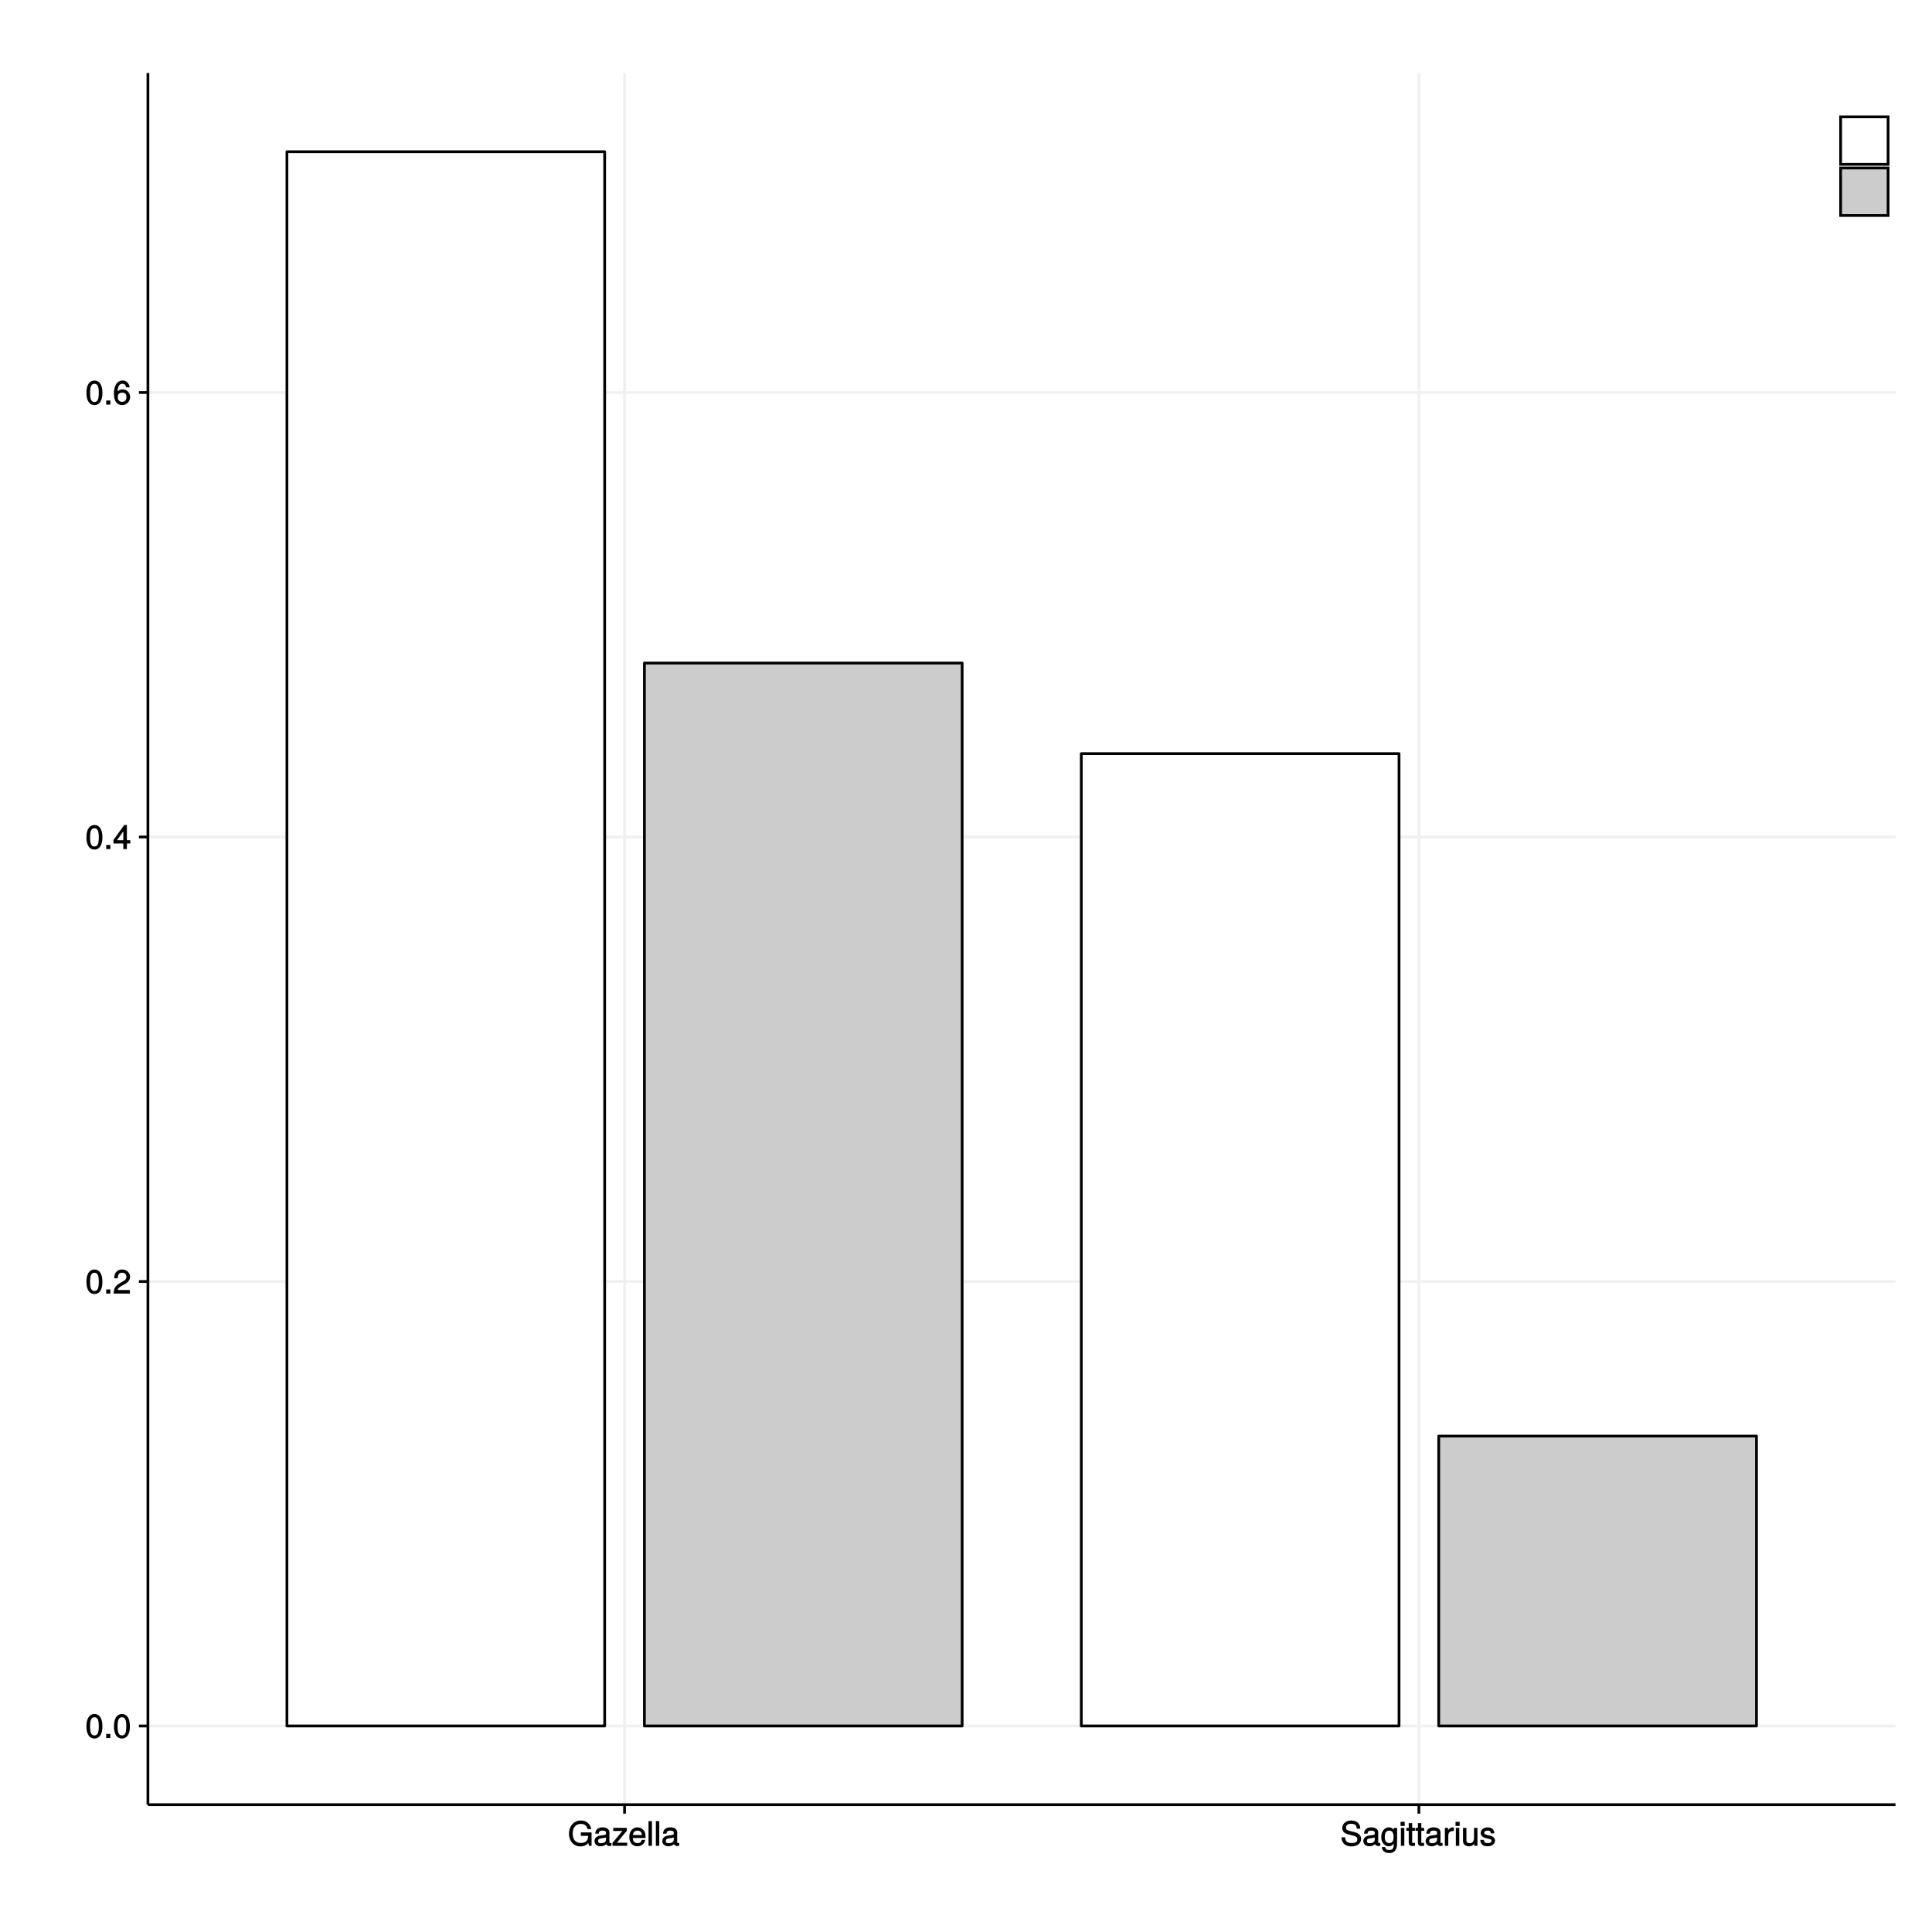
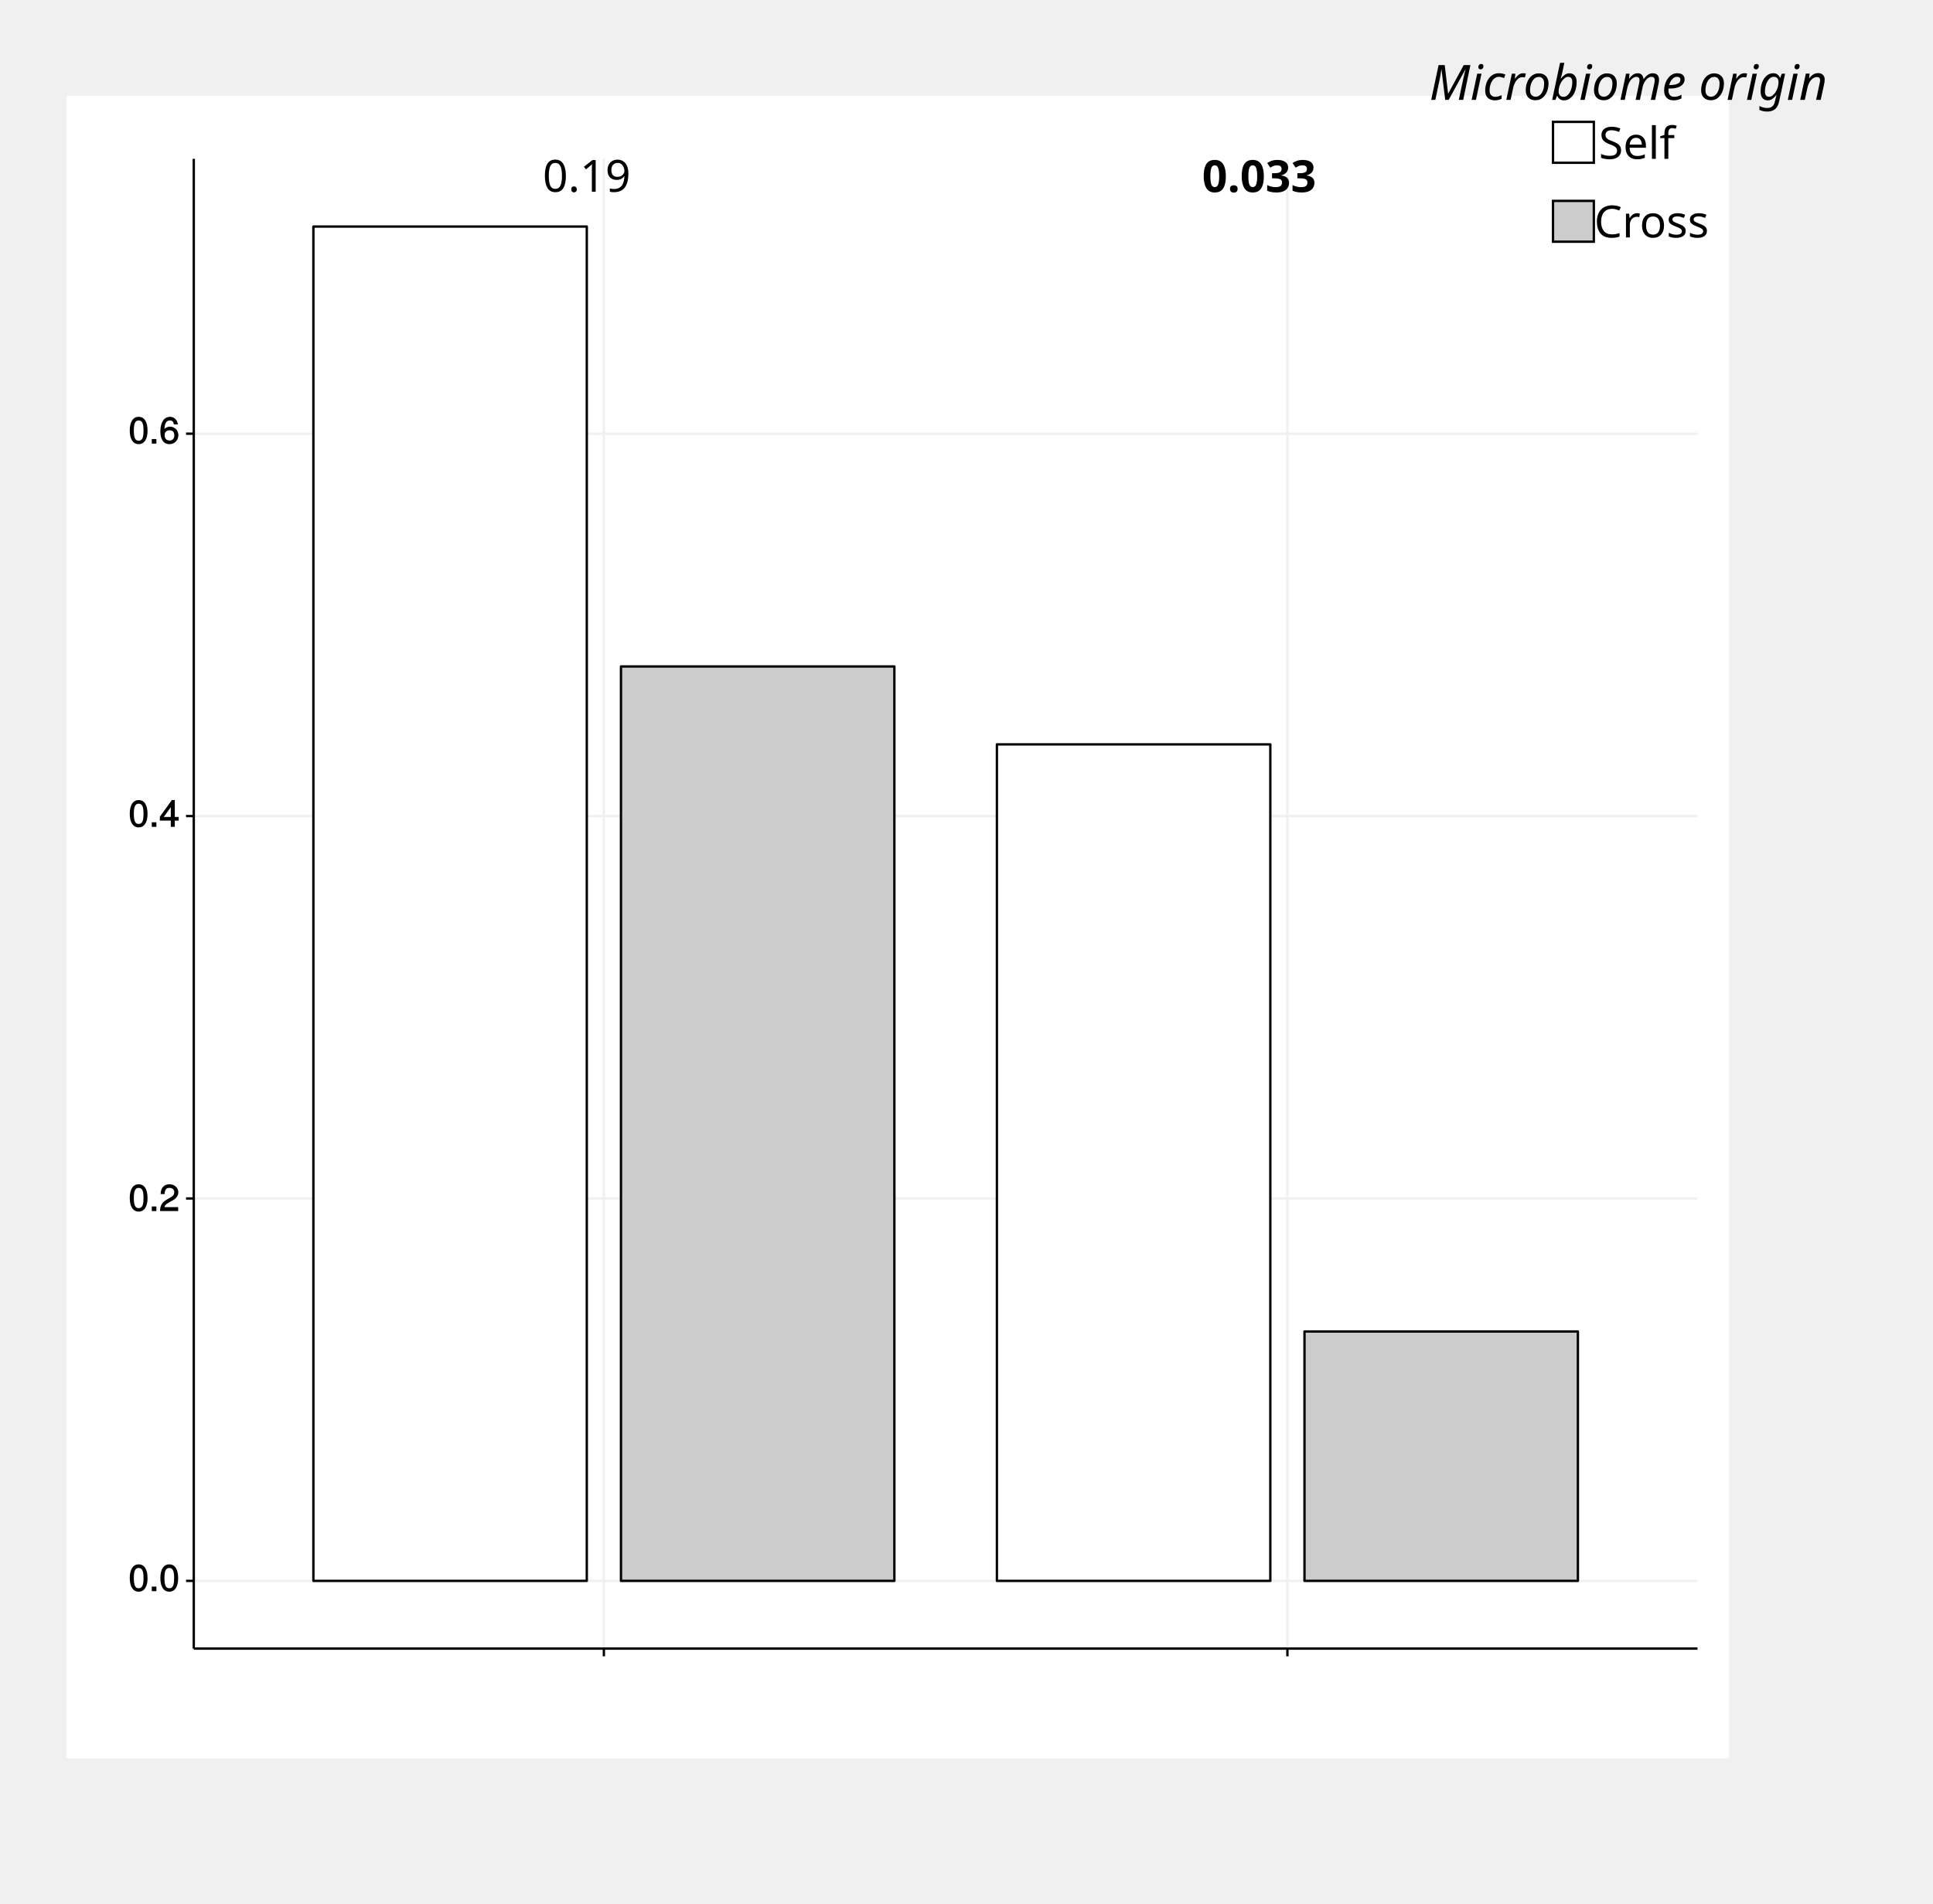
- <svg xmlns="http://www.w3.org/2000/svg" xmlns:xlink="http://www.w3.org/1999/xlink" width="750pt" height="750pt" viewBox="0 0 750 750" version="1.1">
-   <defs>
-     <g>
-       <symbol overflow="visible" id="glyph0-0">
-         <path style="stroke:none;" d="" />
+ <svg xmlns="http://www.w3.org/2000/svg" xmlns:xlink="http://www.w3.org/1999/xlink" width="30.764cm" height="30.302cm" viewBox="0 0 872.042 858.967" version="1.1" id="svg220">
+   <defs id="defs79">
+     <g id="g56">
+       <symbol overflow="visible" id="glyph0-0" style="overflow:visible">
+         <path style="stroke:none" d="" id="path2" />
      </symbol>
-       <symbol overflow="visible" id="glyph0-1">
-         <path style="stroke:none;" d="M 6.609 -4.484 C 6.609 -7.641 5.484 -9.344 3.516 -9.344 C 1.562 -9.344 0.406 -7.609 0.406 -4.562 C 0.406 -1.516 1.578 0.188 3.516 0.188 C 5.438 0.188 6.609 -1.516 6.609 -4.484 Z M 5.203 -4.594 C 5.203 -2.016 4.75 -1.016 3.5 -1.016 C 2.297 -1.016 1.828 -2.078 1.828 -4.562 C 1.828 -7.031 2.297 -8.078 3.516 -8.078 C 4.734 -8.078 5.203 -7.031 5.203 -4.594 Z M 5.203 -4.594 " />
+       <symbol overflow="visible" id="glyph0-1" style="overflow:visible">
+         <path style="stroke:none" d="m 6.609,-4.484 c 0,-3.156 -1.125,-4.859 -3.094,-4.859 -1.953,0 -3.109,1.734 -3.109,4.781 0,3.047 1.172,4.75 3.109,4.75 1.922,0 3.094,-1.703 3.094,-4.672 z M 5.203,-4.594 c 0,2.578 -0.453,3.578 -1.703,3.578 -1.203,0 -1.672,-1.062 -1.672,-3.547 0,-2.469 0.469,-3.516 1.688,-3.516 1.219,0 1.688,1.047 1.688,3.484 z m 0,0" id="path5" />
      </symbol>
-       <symbol overflow="visible" id="glyph0-2">
-         <path style="stroke:none;" d="M 2.578 -0.125 L 2.578 -1.594 L 0.969 -1.594 L 0.969 0 L 2.578 0 Z M 2.578 -0.125 " />
+       <symbol overflow="visible" id="glyph0-2" style="overflow:visible">
+         <path style="stroke:none" d="M 2.578,-0.125 V -1.594 H 0.969 V 0 h 1.609 z m 0,0" id="path8" />
      </symbol>
-       <symbol overflow="visible" id="glyph0-3">
-         <path style="stroke:none;" d="M 6.672 -6.547 C 6.672 -8.078 5.344 -9.344 3.641 -9.344 C 1.781 -9.344 0.562 -8.25 0.5 -5.922 L 1.875 -5.922 C 1.984 -7.578 2.484 -8.094 3.594 -8.094 C 4.625 -8.094 5.25 -7.484 5.25 -6.516 C 5.25 -5.797 4.859 -5.266 4.062 -4.812 L 2.875 -4.141 C 0.984 -3.078 0.391 -2.125 0.281 0 L 6.609 0 L 6.609 -1.375 L 1.859 -1.375 C 1.938 -1.984 2.312 -2.375 3.422 -3.016 L 4.703 -3.719 C 5.969 -4.391 6.672 -5.422 6.672 -6.547 Z M 6.672 -6.547 " />
+       <symbol overflow="visible" id="glyph0-3" style="overflow:visible">
+         <path style="stroke:none" d="m 6.672,-6.547 c 0,-1.531 -1.328,-2.797 -3.031,-2.797 C 1.781,-9.344 0.562,-8.25 0.5,-5.922 h 1.375 c 0.109,-1.656 0.609,-2.172 1.719,-2.172 1.031,0 1.656,0.609 1.656,1.578 0,0.719 -0.391,1.25 -1.188,1.703 L 2.875,-4.141 C 0.984,-3.078 0.391,-2.125 0.281,0 h 6.328 v -1.375 h -4.75 c 0.078,-0.609 0.453,-1 1.562,-1.641 l 1.281,-0.703 c 1.266,-0.672 1.969,-1.703 1.969,-2.828 z m 0,0" id="path11" />
      </symbol>
-       <symbol overflow="visible" id="glyph0-4">
-         <path style="stroke:none;" d="M 6.781 -2.297 L 6.781 -3.453 L 5.438 -3.453 L 5.438 -9.344 L 4.406 -9.344 L 0.219 -3.531 L 0.219 -2.172 L 4.047 -2.172 L 4.047 0 L 5.438 0 L 5.438 -2.172 L 6.781 -2.172 Z M 4.188 -3.453 L 1.594 -3.453 L 4.281 -7.188 L 4.047 -7.281 L 4.047 -3.453 Z M 4.188 -3.453 " />
+       <symbol overflow="visible" id="glyph0-4" style="overflow:visible">
+         <path style="stroke:none" d="m 6.781,-2.297 v -1.156 H 5.438 V -9.344 H 4.406 l -4.188,5.812 v 1.359 H 4.047 V 0 H 5.438 V -2.172 H 6.781 Z M 4.188,-3.453 H 1.594 L 4.281,-7.188 4.047,-7.281 v 3.828 z m 0,0" id="path14" />
      </symbol>
-       <symbol overflow="visible" id="glyph0-5">
-         <path style="stroke:none;" d="M 6.688 -2.938 C 6.688 -4.625 5.406 -5.906 3.781 -5.906 C 2.891 -5.906 2.078 -5.516 1.594 -4.844 L 1.828 -4.766 C 1.844 -6.969 2.438 -8.078 3.719 -8.078 C 4.516 -8.078 4.922 -7.703 5.125 -6.703 L 6.531 -6.703 C 6.281 -8.312 5.188 -9.344 3.797 -9.344 C 1.688 -9.344 0.406 -7.422 0.406 -4.266 C 0.406 -1.438 1.516 0.188 3.594 0.188 C 5.328 0.188 6.688 -1.172 6.688 -2.938 Z M 5.266 -2.859 C 5.266 -1.719 4.641 -1.078 3.609 -1.078 C 2.562 -1.078 1.891 -1.75 1.891 -2.922 C 1.891 -4.047 2.531 -4.641 3.641 -4.641 C 4.734 -4.641 5.266 -4.062 5.266 -2.859 Z M 5.266 -2.859 " />
+       <symbol overflow="visible" id="glyph0-5" style="overflow:visible">
+         <path style="stroke:none" d="m 6.688,-2.938 c 0,-1.688 -1.281,-2.969 -2.906,-2.969 -0.891,0 -1.703,0.391 -2.188,1.062 l 0.234,0.078 c 0.016,-2.203 0.609,-3.312 1.891,-3.312 0.797,0 1.203,0.375 1.406,1.375 H 6.531 C 6.281,-8.312 5.188,-9.344 3.797,-9.344 c -2.109,0 -3.391,1.922 -3.391,5.078 0,2.828 1.109,4.453 3.188,4.453 1.734,0 3.094,-1.359 3.094,-3.125 z m -1.422,0.078 c 0,1.141 -0.625,1.781 -1.656,1.781 -1.047,0 -1.719,-0.672 -1.719,-1.844 0,-1.125 0.641,-1.719 1.75,-1.719 1.094,0 1.625,0.578 1.625,1.781 z m 0,0" id="path17" />
      </symbol>
-       <symbol overflow="visible" id="glyph0-6">
-         <path style="stroke:none;" d="M 9.203 -0.125 L 9.203 -5.203 L 5.047 -5.203 L 5.047 -3.875 L 7.891 -3.875 L 7.891 -3.75 C 7.891 -2.078 6.797 -1.094 5.094 -1.094 C 2.984 -1.094 1.875 -2.484 1.875 -4.766 C 1.875 -7.047 3.062 -8.516 5.031 -8.516 C 6.453 -8.516 7.328 -7.828 7.609 -6.5 L 9.094 -6.5 C 8.734 -8.516 7.172 -9.828 5.047 -9.828 C 2.188 -9.828 0.422 -7.484 0.422 -4.703 C 0.422 -1.828 2.312 0.234 4.844 0.234 C 6.109 0.234 7.203 -0.25 7.953 -1.078 L 8.203 0 L 9.203 0 Z M 9.203 -0.125 " />
+       <symbol overflow="visible" id="glyph0-6" style="overflow:visible">
+         <path style="stroke:none" d="M 9.203,-0.125 V -5.203 H 5.047 V -3.875 h 2.844 v 0.125 c 0,1.672 -1.094,2.656 -2.797,2.656 -2.109,0 -3.219,-1.391 -3.219,-3.672 0,-2.281 1.188,-3.75 3.156,-3.75 1.422,0 2.297,0.688 2.578,2.016 H 9.094 C 8.734,-8.516 7.172,-9.828 5.047,-9.828 c -2.859,0 -4.625,2.344 -4.625,5.125 0,2.875 1.891,4.938 4.422,4.938 1.266,0 2.359,-0.484 3.109,-1.312 L 8.203,0 h 1 z m 0,0" id="path20" />
      </symbol>
-       <symbol overflow="visible" id="glyph0-7">
-         <path style="stroke:none;" d="M 6.969 -0.156 L 6.969 -1.125 C 6.734 -1.078 6.688 -1.078 6.609 -1.078 C 6.25 -1.078 6.172 -1.125 6.172 -1.453 L 6.172 -5.203 C 6.172 -6.391 5.172 -7.172 3.516 -7.172 C 1.891 -7.172 0.75 -6.406 0.672 -4.719 L 2.016 -4.719 C 2.125 -5.672 2.484 -5.906 3.484 -5.906 C 4.438 -5.906 4.844 -5.688 4.844 -5.047 L 4.844 -4.766 C 4.844 -4.312 4.703 -4.266 3.859 -4.156 C 2.359 -3.969 2.125 -3.922 1.719 -3.75 C 0.938 -3.422 0.391 -2.688 0.391 -1.875 C 0.391 -0.656 1.375 0.188 2.734 0.188 C 3.594 0.188 4.516 -0.203 4.938 -0.656 C 4.984 -0.406 5.594 0.094 6.109 0.094 C 6.328 0.094 6.5 0.062 6.969 -0.047 Z M 4.844 -2.438 C 4.844 -1.484 4 -1.016 2.969 -1.016 C 2.141 -1.016 1.781 -1.172 1.781 -1.891 C 1.781 -2.594 2.125 -2.781 3.266 -2.938 C 4.391 -3.094 4.625 -3.141 4.844 -3.25 Z M 4.844 -2.438 " />
+       <symbol overflow="visible" id="glyph0-7" style="overflow:visible">
+         <path style="stroke:none" d="M 6.969,-0.156 V -1.125 c -0.234,0.047 -0.281,0.047 -0.359,0.047 -0.359,0 -0.438,-0.047 -0.438,-0.375 v -3.75 c 0,-1.188 -1,-1.969 -2.656,-1.969 -1.625,0 -2.766,0.766 -2.844,2.453 h 1.344 c 0.109,-0.953 0.469,-1.188 1.469,-1.188 0.953,0 1.359,0.219 1.359,0.859 v 0.281 c 0,0.453 -0.141,0.5 -0.984,0.609 -1.5,0.188 -1.734,0.234 -2.141,0.406 -0.781,0.328 -1.328,1.062 -1.328,1.875 0,1.219 0.984,2.062 2.344,2.062 0.859,0 1.781,-0.391 2.203,-0.844 0.047,0.25 0.656,0.75 1.172,0.75 0.219,0 0.391,-0.031 0.859,-0.141 z m -2.125,-2.281 c 0,0.953 -0.844,1.422 -1.875,1.422 -0.828,0 -1.188,-0.156 -1.188,-0.875 C 1.781,-2.594 2.125,-2.781 3.266,-2.938 4.391,-3.094 4.625,-3.141 4.844,-3.25 Z m 0,0" id="path23" />
      </symbol>
-       <symbol overflow="visible" id="glyph0-8">
-         <path style="stroke:none;" d="M 5.969 -0.125 L 5.969 -1.203 L 1.969 -1.203 L 5.797 -5.844 L 5.797 -6.969 L 0.531 -6.969 L 0.531 -5.766 L 4.109 -5.766 L 0.25 -1.141 L 0.25 0 L 5.969 0 Z M 5.969 -0.125 " />
+       <symbol overflow="visible" id="glyph0-8" style="overflow:visible">
+         <path style="stroke:none" d="m 5.969,-0.125 v -1.078 h -4 L 5.797,-5.844 v -1.125 H 0.531 v 1.203 H 4.109 L 0.25,-1.141 V 0 h 5.719 z m 0,0" id="path26" />
      </symbol>
-       <symbol overflow="visible" id="glyph0-9">
-         <path style="stroke:none;" d="M 6.688 -3.172 C 6.688 -4.141 6.609 -4.766 6.422 -5.266 C 5.984 -6.359 4.844 -7.172 3.578 -7.172 C 1.719 -7.172 0.375 -5.641 0.375 -3.438 C 0.375 -1.234 1.672 0.188 3.562 0.188 C 5.094 0.188 6.281 -0.812 6.578 -2.297 L 5.25 -2.297 C 4.906 -1.281 4.453 -1.062 3.594 -1.062 C 2.484 -1.062 1.781 -1.641 1.75 -3.047 L 6.688 -3.047 Z M 5.516 -4.031 C 5.516 -4.031 5.328 -4.156 5.344 -4.188 L 1.797 -4.188 C 1.875 -5.234 2.5 -5.906 3.578 -5.906 C 4.625 -5.906 5.281 -5.172 5.281 -4.125 Z M 5.516 -4.031 " />
+       <symbol overflow="visible" id="glyph0-9" style="overflow:visible">
+         <path style="stroke:none" d="m 6.688,-3.172 c 0,-0.969 -0.078,-1.594 -0.266,-2.094 -0.438,-1.094 -1.578,-1.906 -2.844,-1.906 -1.859,0 -3.203,1.531 -3.203,3.734 0,2.203 1.297,3.625 3.188,3.625 1.531,0 2.719,-1 3.016,-2.484 H 5.25 C 4.906,-1.281 4.453,-1.062 3.594,-1.062 2.484,-1.062 1.781,-1.641 1.75,-3.047 H 6.688 Z M 5.516,-4.031 c 0,0 -0.188,-0.125 -0.172,-0.156 H 1.797 C 1.875,-5.234 2.5,-5.906 3.578,-5.906 c 1.047,0 1.703,0.734 1.703,1.781 z m 0,0" id="path29" />
      </symbol>
-       <symbol overflow="visible" id="glyph0-10">
-         <path style="stroke:none;" d="M 2.062 -0.125 L 2.062 -9.594 L 0.734 -9.594 L 0.734 0 L 2.062 0 Z M 2.062 -0.125 " />
+       <symbol overflow="visible" id="glyph0-10" style="overflow:visible">
+         <path style="stroke:none" d="M 2.062,-0.125 V -9.594 H 0.734 V 0 H 2.062 Z m 0,0" id="path32" />
      </symbol>
-       <symbol overflow="visible" id="glyph0-11">
-         <path style="stroke:none;" d="M 8.078 -2.688 C 8.078 -3.844 7.234 -4.828 5.969 -5.172 L 3.625 -5.797 C 2.5 -6.094 2.219 -6.328 2.219 -7.031 C 2.219 -7.984 2.922 -8.562 4.172 -8.562 C 5.656 -8.562 6.359 -8.016 6.359 -6.672 L 7.75 -6.672 C 7.75 -8.625 6.359 -9.828 4.203 -9.828 C 2.156 -9.828 0.75 -8.562 0.75 -6.875 C 0.75 -5.734 1.5 -4.891 2.719 -4.562 L 5.047 -3.953 C 6.219 -3.641 6.609 -3.297 6.609 -2.578 C 6.609 -1.547 5.984 -1.094 4.375 -1.094 C 2.609 -1.094 1.875 -1.828 1.875 -3.297 L 0.469 -3.297 C 0.469 -0.953 2.094 0.234 4.297 0.234 C 6.672 0.234 8.078 -1.031 8.078 -2.688 Z M 8.078 -2.688 " />
+       <symbol overflow="visible" id="glyph0-11" style="overflow:visible">
+         <path style="stroke:none" d="m 8.078,-2.688 c 0,-1.156 -0.844,-2.141 -2.109,-2.484 L 3.625,-5.797 C 2.5,-6.094 2.219,-6.328 2.219,-7.031 c 0,-0.953 0.703,-1.531 1.953,-1.531 1.484,0 2.188,0.547 2.188,1.891 H 7.75 C 7.75,-8.625 6.359,-9.828 4.203,-9.828 2.156,-9.828 0.75,-8.562 0.75,-6.875 c 0,1.141 0.75,1.984 1.969,2.312 l 2.328,0.609 c 1.172,0.312 1.562,0.656 1.562,1.375 0,1.031 -0.625,1.484 -2.234,1.484 -1.766,0 -2.5,-0.734 -2.5,-2.203 H 0.469 c 0,2.344 1.625,3.531 3.828,3.531 2.375,0 3.781,-1.266 3.781,-2.922 z m 0,0" id="path35" />
      </symbol>
-       <symbol overflow="visible" id="glyph0-12">
-         <path style="stroke:none;" d="M 6.391 -1.234 L 6.391 -6.969 L 5.125 -6.969 L 5.125 -5.859 L 5.359 -5.953 C 4.828 -6.75 4.078 -7.172 3.219 -7.172 C 1.516 -7.172 0.234 -5.594 0.234 -3.422 C 0.234 -1.312 1.562 0.188 3.141 0.188 C 3.984 0.188 4.656 -0.203 5.359 -1.047 L 5.125 -1.141 L 5.125 -0.688 C 5.125 1.094 4.547 1.625 3.297 1.625 C 2.453 1.625 1.938 1.453 1.781 0.5 L 0.438 0.5 C 0.562 1.906 1.688 2.797 3.266 2.797 C 5.359 2.797 6.391 1.734 6.391 -1.234 Z M 5.031 -3.438 C 5.031 -1.844 4.484 -1.062 3.359 -1.062 C 2.188 -1.062 1.609 -1.859 1.609 -3.484 C 1.609 -5.094 2.203 -5.906 3.344 -5.906 C 4.484 -5.906 5.031 -5.062 5.031 -3.438 Z M 5.031 -3.438 " />
+       <symbol overflow="visible" id="glyph0-12" style="overflow:visible">
+         <path style="stroke:none" d="M 6.391,-1.234 V -6.969 H 5.125 v 1.109 l 0.234,-0.094 C 4.828,-6.75 4.078,-7.172 3.219,-7.172 c -1.703,0 -2.984,1.578 -2.984,3.75 0,2.109 1.328,3.609 2.906,3.609 0.844,0 1.516,-0.391 2.219,-1.234 L 5.125,-1.141 V -0.688 C 5.125,1.094 4.547,1.625 3.297,1.625 2.453,1.625 1.938,1.453 1.781,0.5 H 0.438 c 0.125,1.406 1.25,2.297 2.828,2.297 2.094,0 3.125,-1.062 3.125,-4.031 z M 5.031,-3.438 c 0,1.594 -0.547,2.375 -1.672,2.375 -1.172,0 -1.75,-0.797 -1.75,-2.422 0,-1.609 0.594,-2.422 1.734,-2.422 1.141,0 1.688,0.844 1.688,2.469 z m 0,0" id="path38" />
      </symbol>
-       <symbol overflow="visible" id="glyph0-13">
-         <path style="stroke:none;" d="M 2.078 -0.125 L 2.078 -6.969 L 0.75 -6.969 L 0.75 0 L 2.078 0 Z M 2.234 -7.844 L 2.234 -9.312 L 0.625 -9.312 L 0.625 -7.719 L 2.234 -7.719 Z M 2.234 -7.844 " />
+       <symbol overflow="visible" id="glyph0-13" style="overflow:visible">
+         <path style="stroke:none" d="M 2.078,-0.125 V -6.969 H 0.75 V 0 h 1.328 z m 0.156,-7.719 V -9.312 H 0.625 v 1.594 h 1.609 z m 0,0" id="path41" />
      </symbol>
-       <symbol overflow="visible" id="glyph0-14">
-         <path style="stroke:none;" d="M 3.375 -0.125 L 3.375 -1.203 C 3.109 -1.125 2.938 -1.109 2.734 -1.109 C 2.281 -1.109 2.281 -1.094 2.281 -1.578 L 2.281 -5.828 L 3.375 -5.828 L 3.375 -6.969 L 2.281 -6.969 L 2.281 -8.812 L 0.953 -8.812 L 0.953 -6.969 L 0.031 -6.969 L 0.031 -5.828 L 0.953 -5.828 L 0.953 -1.094 C 0.953 -0.422 1.547 0.094 2.375 0.094 C 2.641 0.094 2.891 0.062 3.375 -0.016 Z M 3.375 -0.125 " />
+       <symbol overflow="visible" id="glyph0-14" style="overflow:visible">
+         <path style="stroke:none" d="m 3.375,-0.125 v -1.078 c -0.266,0.078 -0.438,0.094 -0.641,0.094 -0.453,0 -0.453,0.016 -0.453,-0.469 v -4.25 H 3.375 V -6.969 H 2.281 V -8.812 H 0.953 v 1.844 H 0.031 v 1.141 h 0.922 v 4.734 c 0,0.672 0.594,1.188 1.422,1.188 0.266,0 0.516,-0.031 1,-0.109 z m 0,0" id="path44" />
      </symbol>
-       <symbol overflow="visible" id="glyph0-15">
-         <path style="stroke:none;" d="M 4.234 -5.906 L 4.234 -7.109 C 3.922 -7.156 3.844 -7.172 3.703 -7.172 C 3 -7.172 2.375 -6.703 1.766 -5.703 L 2 -5.625 L 2 -6.969 L 0.75 -6.969 L 0.75 0 L 2.078 0 L 2.078 -3.609 C 2.078 -5.125 2.453 -5.75 4.234 -5.766 Z M 4.234 -5.906 " />
+       <symbol overflow="visible" id="glyph0-15" style="overflow:visible">
+         <path style="stroke:none" d="m 4.234,-5.906 v -1.203 c -0.312,-0.047 -0.391,-0.062 -0.531,-0.062 -0.703,0 -1.328,0.469 -1.938,1.469 L 2,-5.625 V -6.969 H 0.75 V 0 h 1.328 v -3.609 c 0,-1.516 0.375,-2.141 2.156,-2.156 z m 0,0" id="path47" />
      </symbol>
-       <symbol overflow="visible" id="glyph0-16">
-         <path style="stroke:none;" d="M 6.297 -0.125 L 6.297 -6.969 L 4.969 -6.969 L 4.969 -3.141 C 4.969 -1.766 4.391 -1.016 3.281 -1.016 C 2.438 -1.016 2.016 -1.375 2.016 -2.188 L 2.016 -6.969 L 0.688 -6.969 L 0.688 -1.766 C 0.688 -0.656 1.656 0.188 2.969 0.188 C 3.953 0.188 4.672 -0.188 5.297 -1.078 L 5.062 -1.172 L 5.062 0 L 6.297 0 Z M 6.297 -0.125 " />
+       <symbol overflow="visible" id="glyph0-16" style="overflow:visible">
+         <path style="stroke:none" d="M 6.297,-0.125 V -6.969 H 4.969 v 3.828 c 0,1.375 -0.578,2.125 -1.688,2.125 -0.844,0 -1.266,-0.359 -1.266,-1.172 V -6.969 H 0.688 v 5.203 c 0,1.109 0.969,1.953 2.281,1.953 0.984,0 1.703,-0.375 2.328,-1.266 L 5.062,-1.172 V 0 h 1.234 z m 0,0" id="path50" />
      </symbol>
-       <symbol overflow="visible" id="glyph0-17">
-         <path style="stroke:none;" d="M 6 -2.016 C 6 -3 5.312 -3.641 3.984 -3.969 L 2.953 -4.203 C 2.078 -4.422 1.844 -4.562 1.844 -5.031 C 1.844 -5.641 2.266 -5.906 3.141 -5.906 C 4 -5.906 4.312 -5.672 4.344 -4.844 L 5.734 -4.844 C 5.719 -6.281 4.719 -7.172 3.172 -7.172 C 1.609 -7.172 0.453 -6.219 0.453 -4.984 C 0.453 -3.922 1.141 -3.297 2.719 -2.922 L 3.719 -2.672 C 4.469 -2.5 4.625 -2.406 4.625 -1.922 C 4.625 -1.297 4.141 -1.062 3.203 -1.062 C 2.234 -1.062 1.828 -1.156 1.672 -2.312 L 0.297 -2.312 C 0.344 -0.625 1.359 0.188 3.109 0.188 C 4.797 0.188 6 -0.719 6 -2.016 Z M 6 -2.016 " />
+       <symbol overflow="visible" id="glyph0-17" style="overflow:visible">
+         <path style="stroke:none" d="M 6,-2.016 C 6,-3 5.312,-3.641 3.984,-3.969 L 2.953,-4.203 C 2.078,-4.422 1.844,-4.562 1.844,-5.031 c 0,-0.609 0.422,-0.875 1.297,-0.875 0.859,0 1.172,0.234 1.203,1.062 h 1.391 c -0.016,-1.438 -1.016,-2.328 -2.562,-2.328 -1.562,0 -2.719,0.953 -2.719,2.188 0,1.062 0.688,1.688 2.266,2.062 l 1,0.25 c 0.75,0.172 0.906,0.266 0.906,0.75 0,0.625 -0.484,0.859 -1.422,0.859 -0.969,0 -1.375,-0.094 -1.531,-1.25 h -1.375 c 0.047,1.688 1.062,2.5 2.812,2.5 C 4.797,0.188 6,-0.719 6,-2.016 Z m 0,0" id="path53" />
      </symbol>
    </g>
    <clipPath id="clip1">
-       <path d="M 57.422 28.348 L 736 28.348 L 736 701 L 57.422 701 Z M 57.422 28.348 " />
+       <path d="M 57.422,28.348 H 736 V 701 H 57.422 Z m 0,0" id="path58" />
    </clipPath>
    <clipPath id="clip2">
-       <path d="M 57.422 669 L 736.824 669 L 736.824 671 L 57.422 671 Z M 57.422 669 " />
+       <path d="M 57.422,669 H 736.824 v 2 H 57.422 Z m 0,0" id="path61" />
    </clipPath>
    <clipPath id="clip3">
-       <path d="M 57.422 496 L 736.824 496 L 736.824 499 L 57.422 499 Z M 57.422 496 " />
+       <path d="M 57.422,496 H 736.824 v 3 H 57.422 Z m 0,0" id="path64" />
    </clipPath>
    <clipPath id="clip4">
-       <path d="M 57.422 324 L 736.824 324 L 736.824 326 L 57.422 326 Z M 57.422 324 " />
+       <path d="M 57.422,324 H 736.824 v 2 H 57.422 Z m 0,0" id="path67" />
    </clipPath>
    <clipPath id="clip5">
-       <path d="M 57.422 151 L 736.824 151 L 736.824 153 L 57.422 153 Z M 57.422 151 " />
+       <path d="M 57.422,151 H 736.824 v 2 H 57.422 Z m 0,0" id="path70" />
    </clipPath>
    <clipPath id="clip6">
-       <path d="M 241 28.348 L 243 28.348 L 243 701.578 L 241 701.578 Z M 241 28.348 " />
+       <path d="m 241,28.348 h 2 V 701.578 h -2 z m 0,0" id="path73" />
    </clipPath>
    <clipPath id="clip7">
-       <path d="M 550 28.348 L 552 28.348 L 552 701.578 L 550 701.578 Z M 550 28.348 " />
+       <path d="m 550,28.348 h 2 V 701.578 h -2 z m 0,0" id="path76" />
    </clipPath>
  </defs>
-   <g id="surface263">
-     <rect x="0" y="0" width="750" height="750" style="fill:rgb(100%,100%,100%);fill-opacity:1;stroke:none;" />
-     <rect x="0" y="0" width="750" height="750" style="fill:rgb(100%,100%,100%);fill-opacity:1;stroke:none;" />
-     <g clip-path="url(#clip1)" clip-rule="nonzero">
-       <path style=" stroke:none;fill-rule:nonzero;fill:rgb(100%,100%,100%);fill-opacity:1;" d="M 57.422 700.578 L 735.824 700.578 L 735.824 28.348 L 57.422 28.348 Z M 57.422 700.578 " />
+   <g id="g4037" transform="rotate(-90,411.6568,381.6718)">
+     <g transform="rotate(90,375,375)" id="surface263">
+       <rect id="rect81" style="fill:#ffffff;fill-opacity:1;stroke:none" height="750" width="750" y="0" x="0" />
+       <rect transform="rotate(-90)" id="rect83" style="fill:#ffffff;fill-opacity:1;stroke:none" height="750" width="750" y="0" x="-750" />
+       <g style="clip-rule:nonzero" id="g87" clip-path="url(#clip1)">
+         <path id="path85" d="M 57.422,700.578 H 735.824 V 28.348 H 57.422 Z m 0,0" style="fill:#ffffff;fill-opacity:1;fill-rule:nonzero;stroke:none" />
+       </g>
+       <g style="clip-rule:nonzero" id="g91" clip-path="url(#clip2)">
+         <path id="path89" d="M 57.422,670.02 H 735.828" style="fill:none;stroke:#f0f0f0;stroke-width:1.067;stroke-linecap:butt;stroke-linejoin:round;stroke-miterlimit:10;stroke-opacity:1" />
+       </g>
+       <g style="clip-rule:nonzero" id="g95" clip-path="url(#clip3)">
+         <path id="path93" d="M 57.422,497.469 H 735.828" style="fill:none;stroke:#f0f0f0;stroke-width:1.067;stroke-linecap:butt;stroke-linejoin:round;stroke-miterlimit:10;stroke-opacity:1" />
+       </g>
+       <g style="clip-rule:nonzero" id="g99" clip-path="url(#clip4)">
+         <path id="path97" d="M 57.422,324.918 H 735.828" style="fill:none;stroke:#f0f0f0;stroke-width:1.067;stroke-linecap:butt;stroke-linejoin:round;stroke-miterlimit:10;stroke-opacity:1" />
+       </g>
+       <g style="clip-rule:nonzero" id="g103" clip-path="url(#clip5)">
+         <path id="path101" d="M 57.422,152.367 H 735.828" style="fill:none;stroke:#f0f0f0;stroke-width:1.067;stroke-linecap:butt;stroke-linejoin:round;stroke-miterlimit:10;stroke-opacity:1" />
+       </g>
+       <g style="clip-rule:nonzero" id="g107" clip-path="url(#clip6)">
+         <path id="path105" d="M 242.441,700.578 V 28.348" style="fill:none;stroke:#f0f0f0;stroke-width:1.067;stroke-linecap:butt;stroke-linejoin:round;stroke-miterlimit:10;stroke-opacity:1" />
+       </g>
+       <g style="clip-rule:nonzero" id="g111" clip-path="url(#clip7)">
+         <path id="path109" d="M 550.809,700.578 V 28.348" style="fill:none;stroke:#f0f0f0;stroke-width:1.067;stroke-linecap:butt;stroke-linejoin:round;stroke-miterlimit:10;stroke-opacity:1" />
+       </g>
+       <path id="path113" d="M 250.152,670.02 H 373.5 V 257.398 H 250.152 Z m 0,0" style="fill:#cccccc;fill-opacity:1;fill-rule:nonzero;stroke:#000000;stroke-width:1.067;stroke-linecap:butt;stroke-linejoin:round;stroke-miterlimit:10;stroke-opacity:1" />
+       <path id="path115" d="M 111.387,670.02 H 234.734 V 58.902 H 111.387 Z m 0,0" style="fill:#ffffff;fill-opacity:1;fill-rule:nonzero;stroke:#000000;stroke-width:1.067;stroke-linecap:butt;stroke-linejoin:round;stroke-miterlimit:10;stroke-opacity:1" />
+       <path id="path117" d="M 558.516,670.02 H 681.863 V 557.484 H 558.516 Z m 0,0" style="fill:#cccccc;fill-opacity:1;fill-rule:nonzero;stroke:#000000;stroke-width:1.067;stroke-linecap:butt;stroke-linejoin:round;stroke-miterlimit:10;stroke-opacity:1" />
+       <path id="path119" d="M 419.754,670.02 H 543.102 V 292.562 H 419.754 Z m 0,0" style="fill:#ffffff;fill-opacity:1;fill-rule:nonzero;stroke:#000000;stroke-width:1.067;stroke-linecap:butt;stroke-linejoin:round;stroke-miterlimit:10;stroke-opacity:1" />
+       <path id="path121" d="M 57.422,700.578 V 28.348" style="fill:none;stroke:#000000;stroke-width:1.067;stroke-linecap:butt;stroke-linejoin:round;stroke-miterlimit:10;stroke-opacity:1" />
+       <g transform="matrix(1.29389,0,0,1.29389,-14.8716,-198.347)" id="g129" style="fill:#000000;fill-opacity:1">
+         <use height="100%" width="100%" id="use123" y="674.714" x="33.148" xlink:href="#glyph0-1" />
+         <use height="100%" width="100%" id="use125" y="674.714" x="40.264" xlink:href="#glyph0-2" />
+         <use height="100%" width="100%" id="use127" y="674.714" x="43.821" xlink:href="#glyph0-1" />
+       </g>
+       <g transform="matrix(1.29389,0,0,1.29389,-14.8716,-146.597)" id="g137" style="fill:#000000;fill-opacity:1">
+         <use height="100%" width="100%" id="use131" y="502.163" x="33.148" xlink:href="#glyph0-1" />
+         <use height="100%" width="100%" id="use133" y="502.163" x="40.264" xlink:href="#glyph0-2" />
+         <use height="100%" width="100%" id="use135" y="502.163" x="43.821" xlink:href="#glyph0-3" />
+       </g>
+       <g transform="matrix(1.29389,0,0,1.29389,-14.8716,-96.70231)" id="g145" style="fill:#000000;fill-opacity:1">
+         <use height="100%" width="100%" id="use139" y="329.612" x="33.148" xlink:href="#glyph0-1" />
+         <use height="100%" width="100%" id="use141" y="329.612" x="40.264" xlink:href="#glyph0-2" />
+         <use height="100%" width="100%" id="use143" y="329.612" x="43.821" xlink:href="#glyph0-4" />
+       </g>
+       <g transform="matrix(1.29389,0,0,1.29389,-14.8716,-46.37337)" id="g153" style="fill:#000000;fill-opacity:1">
+         <use height="100%" width="100%" id="use147" y="157.062" x="33.148" xlink:href="#glyph0-1" />
+         <use height="100%" width="100%" id="use149" y="157.062" x="40.264" xlink:href="#glyph0-2" />
+         <use height="100%" width="100%" id="use151" y="157.062" x="43.821" xlink:href="#glyph0-5" />
+       </g>
+       <path id="path155" d="m 53.938,670.02 h 3.484" style="fill:none;stroke:#000000;stroke-width:1.067;stroke-linecap:butt;stroke-linejoin:round;stroke-miterlimit:10;stroke-opacity:1" />
+       <path id="path157" d="m 53.938,497.469 h 3.484" style="fill:none;stroke:#000000;stroke-width:1.067;stroke-linecap:butt;stroke-linejoin:round;stroke-miterlimit:10;stroke-opacity:1" />
+       <path id="path159" d="m 53.938,324.918 h 3.484" style="fill:none;stroke:#000000;stroke-width:1.067;stroke-linecap:butt;stroke-linejoin:round;stroke-miterlimit:10;stroke-opacity:1" />
+       <path id="path161" d="m 53.938,152.367 h 3.484" style="fill:none;stroke:#000000;stroke-width:1.067;stroke-linecap:butt;stroke-linejoin:round;stroke-miterlimit:10;stroke-opacity:1" />
+       <path id="path163" d="M 57.422,700.578 H 735.828" style="fill:none;stroke:#000000;stroke-width:1.067;stroke-linecap:butt;stroke-linejoin:round;stroke-miterlimit:10;stroke-opacity:1" />
+       <path id="path165" d="m 242.441,704.062 v -3.484" style="fill:none;stroke:#000000;stroke-width:1.067;stroke-linecap:butt;stroke-linejoin:round;stroke-miterlimit:10;stroke-opacity:1" />
+       <path id="path167" d="m 550.809,704.062 v -3.484" style="fill:none;stroke:#000000;stroke-width:1.067;stroke-linecap:butt;stroke-linejoin:round;stroke-miterlimit:10;stroke-opacity:1" />
+       <path id="path209" d="m 713.824,84.352 h 22.004 V 28.348 h -22.004 z m 0,0" style="fill:#ffffff;fill-opacity:1;fill-rule:nonzero;stroke:none" />
+       <path id="path211" d="m 713.824,64.508 h 19.844 v -19.844 h -19.844 z m 0,0" style="fill:#ffffff;fill-opacity:1;fill-rule:nonzero;stroke:none" />
+       <path id="path213" d="m 670.633,30.104 h 18.426 V 11.679 H 670.633 Z m 0,0" style="fill:#ffffff;fill-opacity:1;fill-rule:nonzero;stroke:#000000;stroke-width:1.067;stroke-linecap:round;stroke-linejoin:miter;stroke-miterlimit:10;stroke-opacity:1" />
+       <path id="path215" d="m 713.824,84.352 h 19.844 v -19.844 h -19.844 z m 0,0" style="fill:#ffffff;fill-opacity:1;fill-rule:nonzero;stroke:none" />
+       <path id="path217" d="m 670.633,65.738 h 18.426 V 47.312 H 670.633 Z m 0,0" style="fill:#cccccc;fill-opacity:1;fill-rule:nonzero;stroke:#000000;stroke-width:1.067;stroke-linecap:round;stroke-linejoin:miter;stroke-miterlimit:10;stroke-opacity:1" />
+       <text xml:space="preserve" style="font-style:normal;font-weight:normal;font-size:18px;line-height:1.25;font-family:sans-serif;letter-spacing:0px;word-spacing:0px;fill:#000000;fill-opacity:1;stroke:none;stroke-width:0.75" x="724.826" y="28.348" id="text4073">
+         <tspan id="tspan4071" x="724.826" y="28.348" style="font-size:20px;text-align:center;text-anchor:middle;stroke-width:0.75">Self</tspan>
+       </text>
    </g>
-     <g clip-path="url(#clip2)" clip-rule="nonzero">
-       <path style="fill:none;stroke-width:1.067;stroke-linecap:butt;stroke-linejoin:round;stroke:rgb(94.118%,94.118%,94.118%);stroke-opacity:1;stroke-miterlimit:10;" d="M 57.422 670.02 L 735.828 670.02 " />
-     </g>
-     <g clip-path="url(#clip3)" clip-rule="nonzero">
-       <path style="fill:none;stroke-width:1.067;stroke-linecap:butt;stroke-linejoin:round;stroke:rgb(94.118%,94.118%,94.118%);stroke-opacity:1;stroke-miterlimit:10;" d="M 57.422 497.469 L 735.828 497.469 " />
-     </g>
-     <g clip-path="url(#clip4)" clip-rule="nonzero">
-       <path style="fill:none;stroke-width:1.067;stroke-linecap:butt;stroke-linejoin:round;stroke:rgb(94.118%,94.118%,94.118%);stroke-opacity:1;stroke-miterlimit:10;" d="M 57.422 324.918 L 735.828 324.918 " />
-     </g>
-     <g clip-path="url(#clip5)" clip-rule="nonzero">
-       <path style="fill:none;stroke-width:1.067;stroke-linecap:butt;stroke-linejoin:round;stroke:rgb(94.118%,94.118%,94.118%);stroke-opacity:1;stroke-miterlimit:10;" d="M 57.422 152.367 L 735.828 152.367 " />
-     </g>
-     <g clip-path="url(#clip6)" clip-rule="nonzero">
-       <path style="fill:none;stroke-width:1.067;stroke-linecap:butt;stroke-linejoin:round;stroke:rgb(94.118%,94.118%,94.118%);stroke-opacity:1;stroke-miterlimit:10;" d="M 242.441 700.578 L 242.441 28.348 " />
-     </g>
-     <g clip-path="url(#clip7)" clip-rule="nonzero">
-       <path style="fill:none;stroke-width:1.067;stroke-linecap:butt;stroke-linejoin:round;stroke:rgb(94.118%,94.118%,94.118%);stroke-opacity:1;stroke-miterlimit:10;" d="M 550.809 700.578 L 550.809 28.348 " />
-     </g>
-     <path style="fill-rule:nonzero;fill:rgb(80%,80%,80%);fill-opacity:1;stroke-width:1.067;stroke-linecap:butt;stroke-linejoin:round;stroke:rgb(0%,0%,0%);stroke-opacity:1;stroke-miterlimit:10;" d="M 250.152 670.02 L 373.5 670.02 L 373.5 257.398 L 250.152 257.398 Z M 250.152 670.02 " />
-     <path style="fill-rule:nonzero;fill:rgb(100%,100%,100%);fill-opacity:1;stroke-width:1.067;stroke-linecap:butt;stroke-linejoin:round;stroke:rgb(0%,0%,0%);stroke-opacity:1;stroke-miterlimit:10;" d="M 111.387 670.02 L 234.734 670.02 L 234.734 58.902 L 111.387 58.902 Z M 111.387 670.02 " />
-     <path style="fill-rule:nonzero;fill:rgb(80%,80%,80%);fill-opacity:1;stroke-width:1.067;stroke-linecap:butt;stroke-linejoin:round;stroke:rgb(0%,0%,0%);stroke-opacity:1;stroke-miterlimit:10;" d="M 558.516 670.02 L 681.863 670.02 L 681.863 557.484 L 558.516 557.484 Z M 558.516 670.02 " />
-     <path style="fill-rule:nonzero;fill:rgb(100%,100%,100%);fill-opacity:1;stroke-width:1.067;stroke-linecap:butt;stroke-linejoin:round;stroke:rgb(0%,0%,0%);stroke-opacity:1;stroke-miterlimit:10;" d="M 419.754 670.02 L 543.102 670.02 L 543.102 292.562 L 419.754 292.562 Z M 419.754 670.02 " />
-     <path style="fill:none;stroke-width:1.067;stroke-linecap:butt;stroke-linejoin:round;stroke:rgb(0%,0%,0%);stroke-opacity:1;stroke-miterlimit:10;" d="M 57.422 700.578 L 57.422 28.348 " />
-     <g style="fill:rgb(0%,0%,0%);fill-opacity:1;">
-       <use xlink:href="#glyph0-1" x="33.148" y="674.714" />
-       <use xlink:href="#glyph0-2" x="40.264" y="674.714" />
-       <use xlink:href="#glyph0-1" x="43.821" y="674.714" />
-     </g>
-     <g style="fill:rgb(0%,0%,0%);fill-opacity:1;">
-       <use xlink:href="#glyph0-1" x="33.148" y="502.163" />
-       <use xlink:href="#glyph0-2" x="40.264" y="502.163" />
-       <use xlink:href="#glyph0-3" x="43.821" y="502.163" />
-     </g>
-     <g style="fill:rgb(0%,0%,0%);fill-opacity:1;">
-       <use xlink:href="#glyph0-1" x="33.148" y="329.612" />
-       <use xlink:href="#glyph0-2" x="40.264" y="329.612" />
-       <use xlink:href="#glyph0-4" x="43.821" y="329.612" />
-     </g>
-     <g style="fill:rgb(0%,0%,0%);fill-opacity:1;">
-       <use xlink:href="#glyph0-1" x="33.148" y="157.062" />
-       <use xlink:href="#glyph0-2" x="40.264" y="157.062" />
-       <use xlink:href="#glyph0-5" x="43.821" y="157.062" />
-     </g>
-     <path style="fill:none;stroke-width:1.067;stroke-linecap:butt;stroke-linejoin:round;stroke:rgb(0%,0%,0%);stroke-opacity:1;stroke-miterlimit:10;" d="M 53.938 670.02 L 57.422 670.02 " />
-     <path style="fill:none;stroke-width:1.067;stroke-linecap:butt;stroke-linejoin:round;stroke:rgb(0%,0%,0%);stroke-opacity:1;stroke-miterlimit:10;" d="M 53.938 497.469 L 57.422 497.469 " />
-     <path style="fill:none;stroke-width:1.067;stroke-linecap:butt;stroke-linejoin:round;stroke:rgb(0%,0%,0%);stroke-opacity:1;stroke-miterlimit:10;" d="M 53.938 324.918 L 57.422 324.918 " />
-     <path style="fill:none;stroke-width:1.067;stroke-linecap:butt;stroke-linejoin:round;stroke:rgb(0%,0%,0%);stroke-opacity:1;stroke-miterlimit:10;" d="M 53.938 152.367 L 57.422 152.367 " />
-     <path style="fill:none;stroke-width:1.067;stroke-linecap:butt;stroke-linejoin:round;stroke:rgb(0%,0%,0%);stroke-opacity:1;stroke-miterlimit:10;" d="M 57.422 700.578 L 735.828 700.578 " />
-     <path style="fill:none;stroke-width:1.067;stroke-linecap:butt;stroke-linejoin:round;stroke:rgb(0%,0%,0%);stroke-opacity:1;stroke-miterlimit:10;" d="M 242.441 704.062 L 242.441 700.578 " />
-     <path style="fill:none;stroke-width:1.067;stroke-linecap:butt;stroke-linejoin:round;stroke:rgb(0%,0%,0%);stroke-opacity:1;stroke-miterlimit:10;" d="M 550.809 704.062 L 550.809 700.578 " />
-     <g style="fill:rgb(0%,0%,0%);fill-opacity:1;">
-       <use xlink:href="#glyph0-6" x="220.441" y="716.546" />
-       <use xlink:href="#glyph0-7" x="230.397" y="716.546" />
-       <use xlink:href="#glyph0-8" x="237.513" y="716.546" />
-       <use xlink:href="#glyph0-9" x="243.911" y="716.546" />
-       <use xlink:href="#glyph0-10" x="251.026" y="716.546" />
-       <use xlink:href="#glyph0-10" x="253.867" y="716.546" />
-       <use xlink:href="#glyph0-7" x="256.708" y="716.546" />
-     </g>
-     <g style="fill:rgb(0%,0%,0%);fill-opacity:1;">
-       <use xlink:href="#glyph0-11" x="520.309" y="716.546" />
-       <use xlink:href="#glyph0-7" x="528.844" y="716.546" />
-       <use xlink:href="#glyph0-12" x="535.959" y="716.546" />
-       <use xlink:href="#glyph0-13" x="543.074" y="716.546" />
-       <use xlink:href="#glyph0-14" x="545.915" y="716.546" />
-       <use xlink:href="#glyph0-14" x="549.473" y="716.546" />
-       <use xlink:href="#glyph0-7" x="553.03" y="716.546" />
-       <use xlink:href="#glyph0-15" x="560.146" y="716.546" />
-       <use xlink:href="#glyph0-13" x="564.407" y="716.546" />
-       <use xlink:href="#glyph0-16" x="567.248" y="716.546" />
-       <use xlink:href="#glyph0-17" x="574.363" y="716.546" />
-     </g>
-     <path style=" stroke:none;fill-rule:nonzero;fill:rgb(100%,100%,100%);fill-opacity:1;" d="M 713.824 84.352 L 735.828 84.352 L 735.828 28.348 L 713.824 28.348 Z M 713.824 84.352 " />
-     <path style=" stroke:none;fill-rule:nonzero;fill:rgb(100%,100%,100%);fill-opacity:1;" d="M 713.824 64.508 L 733.668 64.508 L 733.668 44.664 L 713.824 44.664 Z M 713.824 64.508 " />
-     <path style="fill-rule:nonzero;fill:rgb(100%,100%,100%);fill-opacity:1;stroke-width:1.067;stroke-linecap:round;stroke-linejoin:miter;stroke:rgb(0%,0%,0%);stroke-opacity:1;stroke-miterlimit:10;" d="M 714.531 63.801 L 732.957 63.801 L 732.957 45.375 L 714.531 45.375 Z M 714.531 63.801 " />
-     <path style=" stroke:none;fill-rule:nonzero;fill:rgb(100%,100%,100%);fill-opacity:1;" d="M 713.824 84.352 L 733.668 84.352 L 733.668 64.508 L 713.824 64.508 Z M 713.824 84.352 " />
-     <path style="fill-rule:nonzero;fill:rgb(80%,80%,80%);fill-opacity:1;stroke-width:1.067;stroke-linecap:round;stroke-linejoin:miter;stroke:rgb(0%,0%,0%);stroke-opacity:1;stroke-miterlimit:10;" d="M 714.531 83.645 L 732.957 83.645 L 732.957 65.219 L 714.531 65.219 Z M 714.531 83.645 " />
+     <flowRoot transform="matrix(0.75,0,0,0.75,0,-12.82895)" style="font-style:normal;font-weight:normal;font-size:40px;line-height:1.25;font-family:sans-serif;letter-spacing:0px;word-spacing:0px;fill:#000000;fill-opacity:1;stroke:none" id="flowRoot226" xml:space="preserve">
+       <flowRegion id="flowRegion228">
+         <rect y="7.895" x="65.896" height="68.668" width="894.63" id="rect230" />
+       </flowRegion>
+       <flowPara style="font-style:normal;font-variant:normal;font-weight:bold;font-stretch:normal;font-size:37.333px;font-family:sans-serif;-inkscape-font-specification:'sans-serif Bold';text-align:center;text-anchor:middle" id="flowPara232">Survival rate</flowPara>
+     </flowRoot>
  </g>
+   <flowRoot xml:space="preserve" id="flowRoot4039" style="font-style:normal;font-weight:normal;font-size:40px;line-height:1.25;font-family:sans-serif;letter-spacing:0px;word-spacing:0px;fill:#000000;fill-opacity:1;stroke:none" transform="matrix(0.75,0,0,0.75,29.33173,98.49443)">
+     <flowRegion id="flowRegion4041">
+       <rect id="rect4043" width="905.24" height="60.409" x="77.655" y="933.012" />
+     </flowRegion>
+     <flowPara id="flowPara4045" style="font-style:normal;font-variant:normal;font-weight:bold;font-stretch:normal;font-size:37.333px;font-family:sans-serif;-inkscape-font-specification:'sans-serif Bold';text-align:center;text-anchor:middle">Host species</flowPara>
+   </flowRoot>
+   <flowRoot xml:space="preserve" id="flowRoot4047" style="font-style:normal;font-weight:normal;font-size:40px;line-height:1.25;font-family:sans-serif;letter-spacing:0px;word-spacing:0px;fill:#000000;fill-opacity:1;stroke:none" transform="translate(29.33173,25.46811)">
+     <flowRegion id="flowRegion4049">
+       <rect id="rect4051" width="448.684" height="44.737" x="76.316" y="932.895" />
+     </flowRegion>
+     <flowPara id="flowPara4053" />
+   </flowRoot>
+   <flowRoot xml:space="preserve" id="flowRoot4055" style="font-style:normal;font-weight:normal;font-size:40px;line-height:1.25;font-family:sans-serif;letter-spacing:0px;word-spacing:0px;fill:#000000;fill-opacity:1;stroke:none" transform="matrix(0.75,0,0,0.75,45.79536,39.70811)">
+     <flowRegion id="flowRegion4057">
+       <rect id="rect4059" width="449.977" height="47.251" x="77.655" y="933.012" ry="23.626" />
+     </flowRegion>
+     <flowPara id="flowPara4061" style="font-style:italic;font-variant:normal;font-weight:normal;font-stretch:normal;font-size:26.667px;font-family:sans-serif;-inkscape-font-specification:'sans-serif Italic';text-align:center;text-anchor:middle">O. gazella</flowPara>
+   </flowRoot>
+   <flowRoot xml:space="preserve" id="flowRoot4063" style="font-style:normal;font-weight:normal;font-size:40px;line-height:1.25;font-family:sans-serif;letter-spacing:0px;word-spacing:0px;fill:#000000;fill-opacity:1;stroke:none" transform="matrix(0.75,0,0,0.75,13.19323,36.37303)">
+     <flowRegion id="flowRegion4065">
+       <rect id="rect4067" width="452.632" height="50" x="530.263" y="935.526" />
+     </flowRegion>
+     <flowPara id="flowPara4069" style="font-style:italic;font-variant:normal;font-weight:normal;font-stretch:normal;font-size:26.667px;font-family:sans-serif;-inkscape-font-specification:'sans-serif Italic';text-align:center;text-anchor:middle">O. sagittarius</flowPara>
+   </flowRoot>
+   <text xml:space="preserve" style="font-style:normal;font-weight:normal;font-size:30px;line-height:1.25;font-family:sans-serif;letter-spacing:0px;word-spacing:0px;fill:#000000;fill-opacity:1;stroke:none;stroke-width:0.75" x="756.771" y="107.134" id="text4077">
+     <tspan id="tspan4075" x="756.771" y="107.134" style="font-size:20px;text-align:center;text-anchor:middle;stroke-width:0.75">Cross</tspan>
+   </text>
+   <text xml:space="preserve" style="font-style:normal;font-weight:normal;font-size:30px;line-height:1.25;font-family:sans-serif;letter-spacing:0px;word-spacing:0px;fill:#000000;fill-opacity:1;stroke:none;stroke-width:0.75" x="746.274" y="45.061" id="text4081">
+     <tspan id="tspan4079" x="746.274" y="45.061" style="font-style:italic;font-variant:normal;font-weight:normal;font-stretch:normal;font-size:22px;font-family:sans-serif;-inkscape-font-specification:'sans-serif Italic';text-align:center;text-anchor:middle;stroke-width:0.75">Microbiome origin</tspan>
+   </text>
+   <text xml:space="preserve" style="font-style:normal;font-weight:normal;font-size:30px;line-height:1.25;font-family:sans-serif;letter-spacing:0px;word-spacing:0px;fill:#000000;fill-opacity:1;stroke:none;stroke-width:0.75" x="579.749" y="86.652" id="text4085">
+     <tspan id="tspan4083" x="579.749" y="86.652" style="font-style:normal;font-variant:normal;font-weight:bold;font-stretch:normal;font-size:20px;font-family:sans-serif;-inkscape-font-specification:'sans-serif Bold';text-align:center;text-anchor:middle;stroke-width:0.75">0.033</tspan>
+   </text>
+   <text xml:space="preserve" style="font-style:normal;font-weight:normal;font-size:20px;line-height:1.25;font-family:sans-serif;letter-spacing:0px;word-spacing:0px;fill:#000000;fill-opacity:1;stroke:none;stroke-width:0.75" x="272.475" y="86.52" id="text4089">
+     <tspan id="tspan4087" x="272.475" y="86.52" style="font-size:20px;text-align:center;text-anchor:middle;stroke-width:0.75">0.19</tspan>
+   </text>
</svg>
